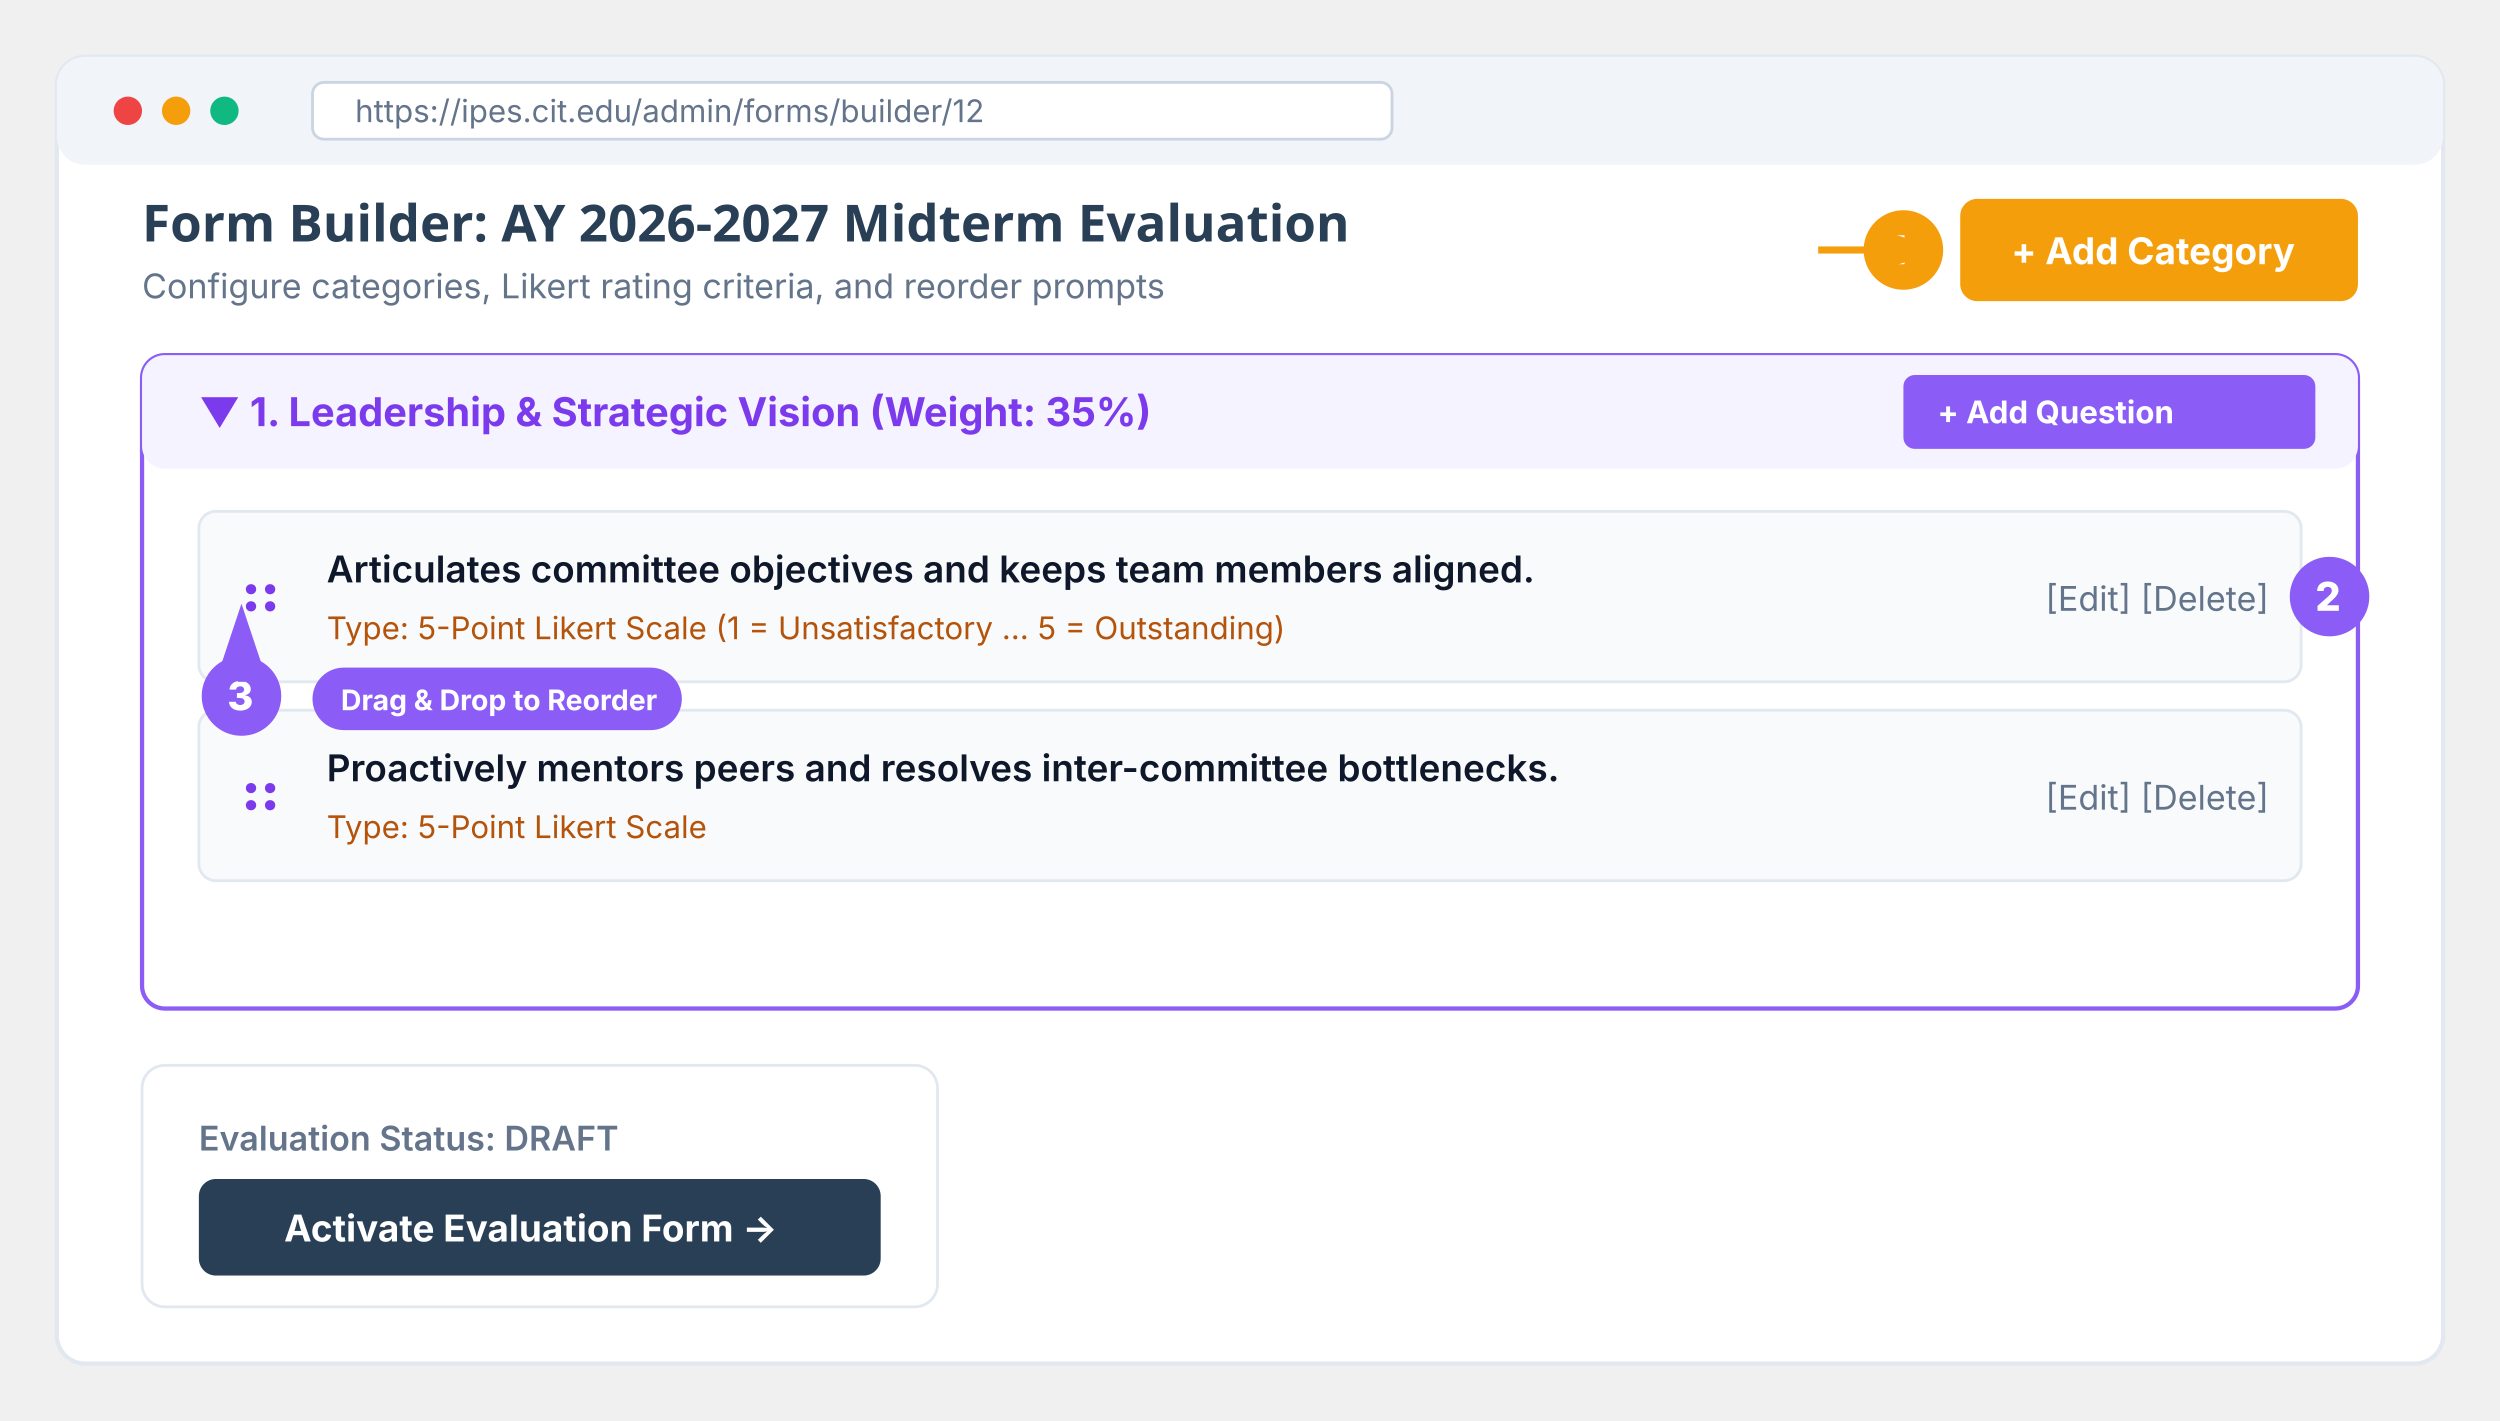
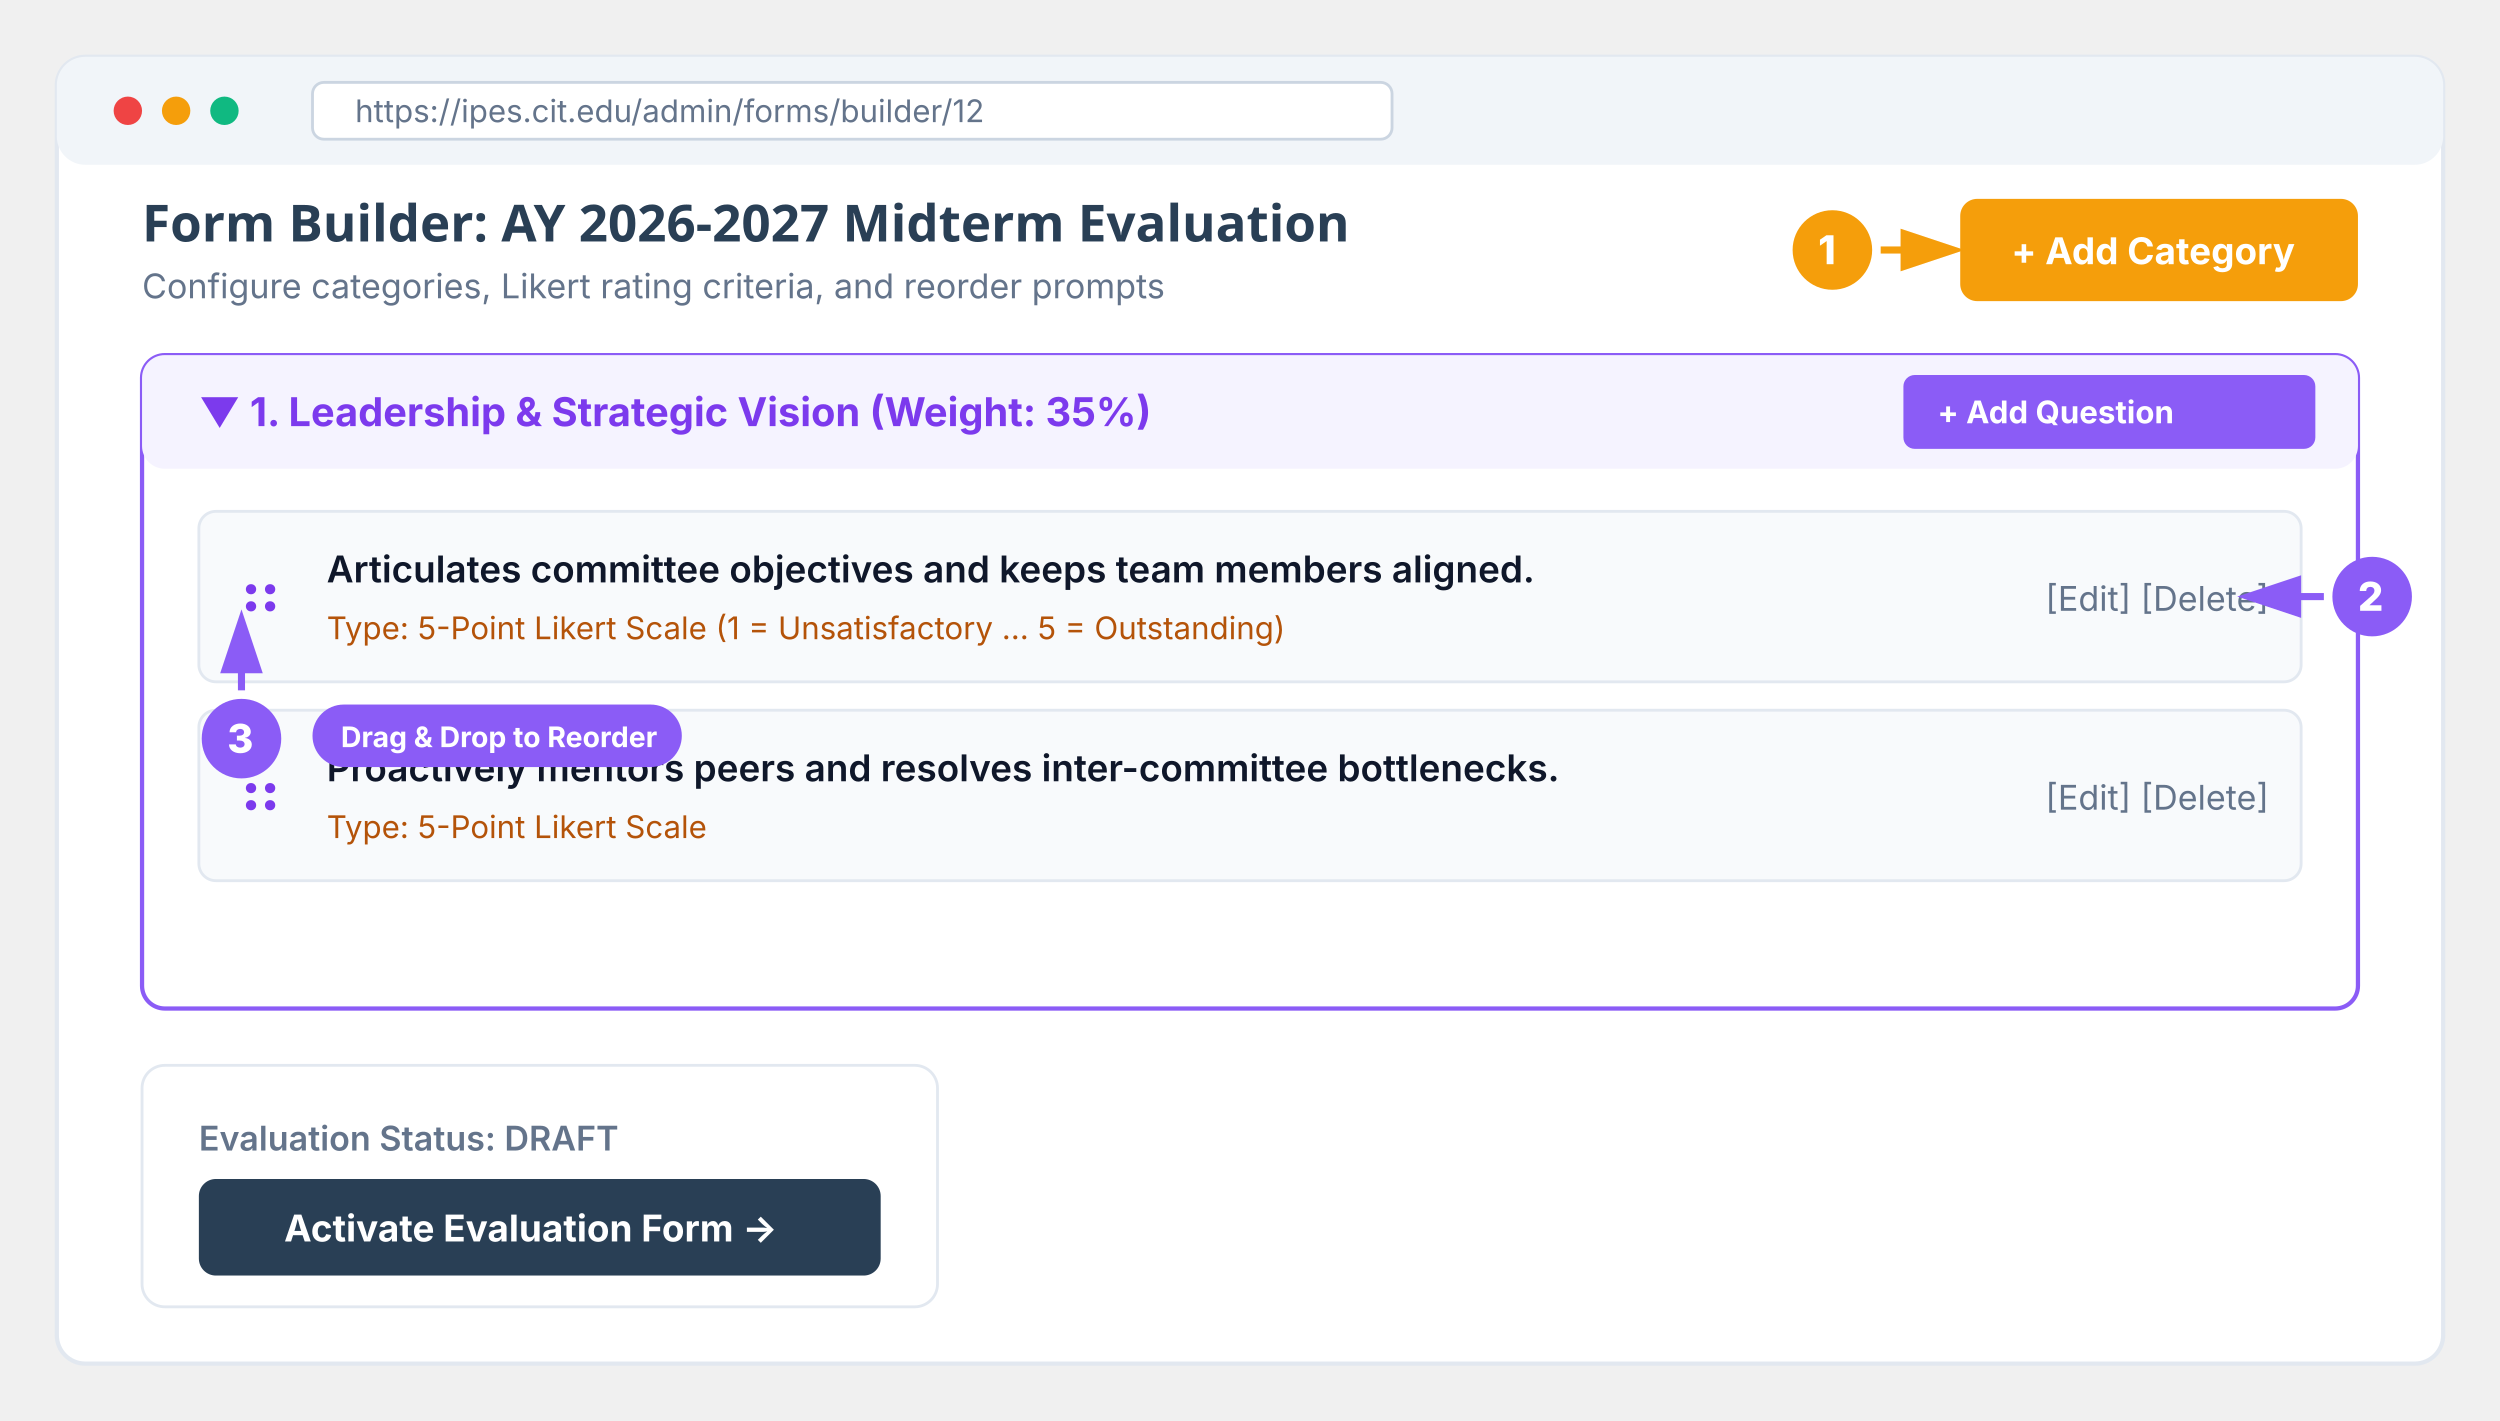
<svg xmlns="http://www.w3.org/2000/svg" viewBox="0 0 880 500" width="880" height="500" style="background:#f8fafc; border-radius:12px; font-family:'Inter',system-ui,sans-serif;">
  <defs>
    <marker id="arrow-amber-adm2" markerWidth="10" markerHeight="10" refX="6" refY="3" orient="auto">
      <path d="M0,0 L0,6 L9,3 z" fill="#f59e0b" />
    </marker>
    <marker id="arrow-violet-adm2" markerWidth="10" markerHeight="10" refX="6" refY="3" orient="auto">
      <path d="M0,0 L0,6 L9,3 z" fill="#8b5cf6" />
    </marker>
  </defs>
  <rect x="20" y="20" width="840" height="460" rx="10" fill="#ffffff" stroke="#e2e8f0" stroke-width="1.5" />
  <rect x="20" y="20" width="840" height="38" rx="10" fill="#f1f5f9" />
  <circle cx="45" cy="39" r="5" fill="#ef4444" />
  <circle cx="62" cy="39" r="5" fill="#f59e0b" />
  <circle cx="79" cy="39" r="5" fill="#10b981" />
  <rect x="110" y="29" width="380" height="20" rx="4" fill="#ffffff" stroke="#cbd5e1" stroke-width="1" />
  <text x="125" y="43" font-size="11" fill="#64748b">https://ipes.cit.edu/admin/forms/builder/12</text>
  <text x="50" y="85" font-size="18" font-weight="700" fill="#293f55" font-family="'Montserrat', sans-serif">Form Builder: AY 2026-2027 Midterm Evaluation</text>
  <text x="50" y="105" font-size="12" fill="#64748b">Configure categories, Likert rating criteria, and reorder prompts</text>
  <rect id="btn-add-cat" x="690" y="70" width="140" height="36" rx="6" fill="#f59e0b" />
  <text x="708" y="93" font-size="13" font-weight="700" fill="#ffffff">+ Add Category</text>
  <rect x="50" y="125" width="780" height="230" rx="8" fill="#ffffff" stroke="#8b5cf6" stroke-width="1.5" />
  <rect x="50" y="125" width="780" height="40" rx="8" fill="#f5f3ff" />
  <text x="70" y="150" font-size="14" font-weight="700" fill="#7c3aed">▼ 1. Leadership &amp; Strategic Vision (Weight: 35%)</text>
  <rect x="670" y="132" width="145" height="26" rx="4" fill="#8b5cf6" />
  <text x="682" y="149" font-size="11" font-weight="700" fill="#ffffff">+ Add Question</text>
  <rect x="70" y="180" width="740" height="60" rx="6" fill="#f8fafc" stroke="#e2e8f0" stroke-width="1" />
  <text x="85" y="215" font-size="18" font-weight="900" fill="#7c3aed">::</text>
  <text x="115" y="205" font-size="13" font-weight="600" fill="#0f172a">Articulates committee objectives and keeps team members aligned.</text>
  <text x="115" y="225" font-size="11" fill="#b45309">Type: 5-Point Likert Scale (1 = Unsatisfactory ... 5 = Outstanding)</text>
  <text x="720" y="215" font-size="12" fill="#64748b">[Edit] [Delete]</text>
  <rect x="70" y="250" width="740" height="60" rx="6" fill="#f8fafc" stroke="#e2e8f0" stroke-width="1" />
  <text x="85" y="285" font-size="18" font-weight="900" fill="#7c3aed">::</text>
  <text x="115" y="275" font-size="13" font-weight="600" fill="#0f172a">Proactively mentors peers and resolves inter-committee bottlenecks.</text>
  <text x="115" y="295" font-size="11" fill="#b45309">Type: 5-Point Likert Scale</text>
  <text x="720" y="285" font-size="12" fill="#64748b">[Edit] [Delete]</text>
  <rect x="50" y="375" width="280" height="85" rx="8" fill="#ffffff" stroke="#e2e8f0" stroke-width="1" />
  <text x="70" y="405" font-size="12" font-weight="600" fill="#64748b">Evaluation Status: DRAFT</text>
  <rect x="70" y="415" width="240" height="34" rx="6" fill="#293f55" />
  <text x="100" y="437" font-size="13" font-weight="700" fill="#ffffff">Activate Evaluation Form →</text>
-   <circle cx="670" cy="88" r="14" fill="#f59e0b" />
-   <text x="665" y="93" font-size="14" font-weight="800" fill="#ffffff">1</text>
-   <path d="M 640 88 L 676 88" fill="none" stroke="#f59e0b" stroke-width="2.5" marker-end="url(#arrow-amber-adm2)" />
-   <circle cx="820" cy="210" r="14" fill="#8b5cf6" />
-   <text x="815" y="215" font-size="14" font-weight="800" fill="#ffffff">2</text>
-   <circle cx="85" cy="245" r="14" fill="#8b5cf6" />
-   <text x="80" y="250" font-size="14" font-weight="800" fill="#ffffff">3</text>
-   <path d="M 85 240 L 85 220" fill="none" stroke="#8b5cf6" stroke-width="2.5" marker-end="url(#arrow-violet-adm2)" />
-   <rect x="110" y="235" width="130" height="22" rx="11" fill="#8b5cf6" />
-   <text x="120" y="250" font-size="10" font-weight="700" fill="#ffffff">Drag &amp; Drop to Reorder</text>
+   <circle cx="645" cy="88" r="14" fill="#f59e0b" />
+   <text x="640" y="93" font-size="14" font-weight="800" fill="#ffffff">1</text>
+   <path d="M 662 88 L 684 88" fill="none" stroke="#f59e0b" stroke-width="2.5" marker-end="url(#arrow-amber-adm2)" />
+   <circle cx="835" cy="210" r="14" fill="#8b5cf6" />
+   <text x="830" y="215" font-size="14" font-weight="800" fill="#ffffff">2</text>
+   <path d="M 818 210 L 795 210" fill="none" stroke="#8b5cf6" stroke-width="2.5" marker-end="url(#arrow-violet-adm2)" />
+   <circle cx="85" cy="260" r="14" fill="#8b5cf6" />
+   <text x="80" y="265" font-size="14" font-weight="800" fill="#ffffff">3</text>
+   <path d="M 85 243 L 85 222" fill="none" stroke="#8b5cf6" stroke-width="2.5" marker-end="url(#arrow-violet-adm2)" />
+   <rect x="110" y="248" width="130" height="22" rx="11" fill="#8b5cf6" />
+   <text x="120" y="263" font-size="10" font-weight="700" fill="#ffffff">Drag &amp; Drop to Reorder</text>
</svg>
